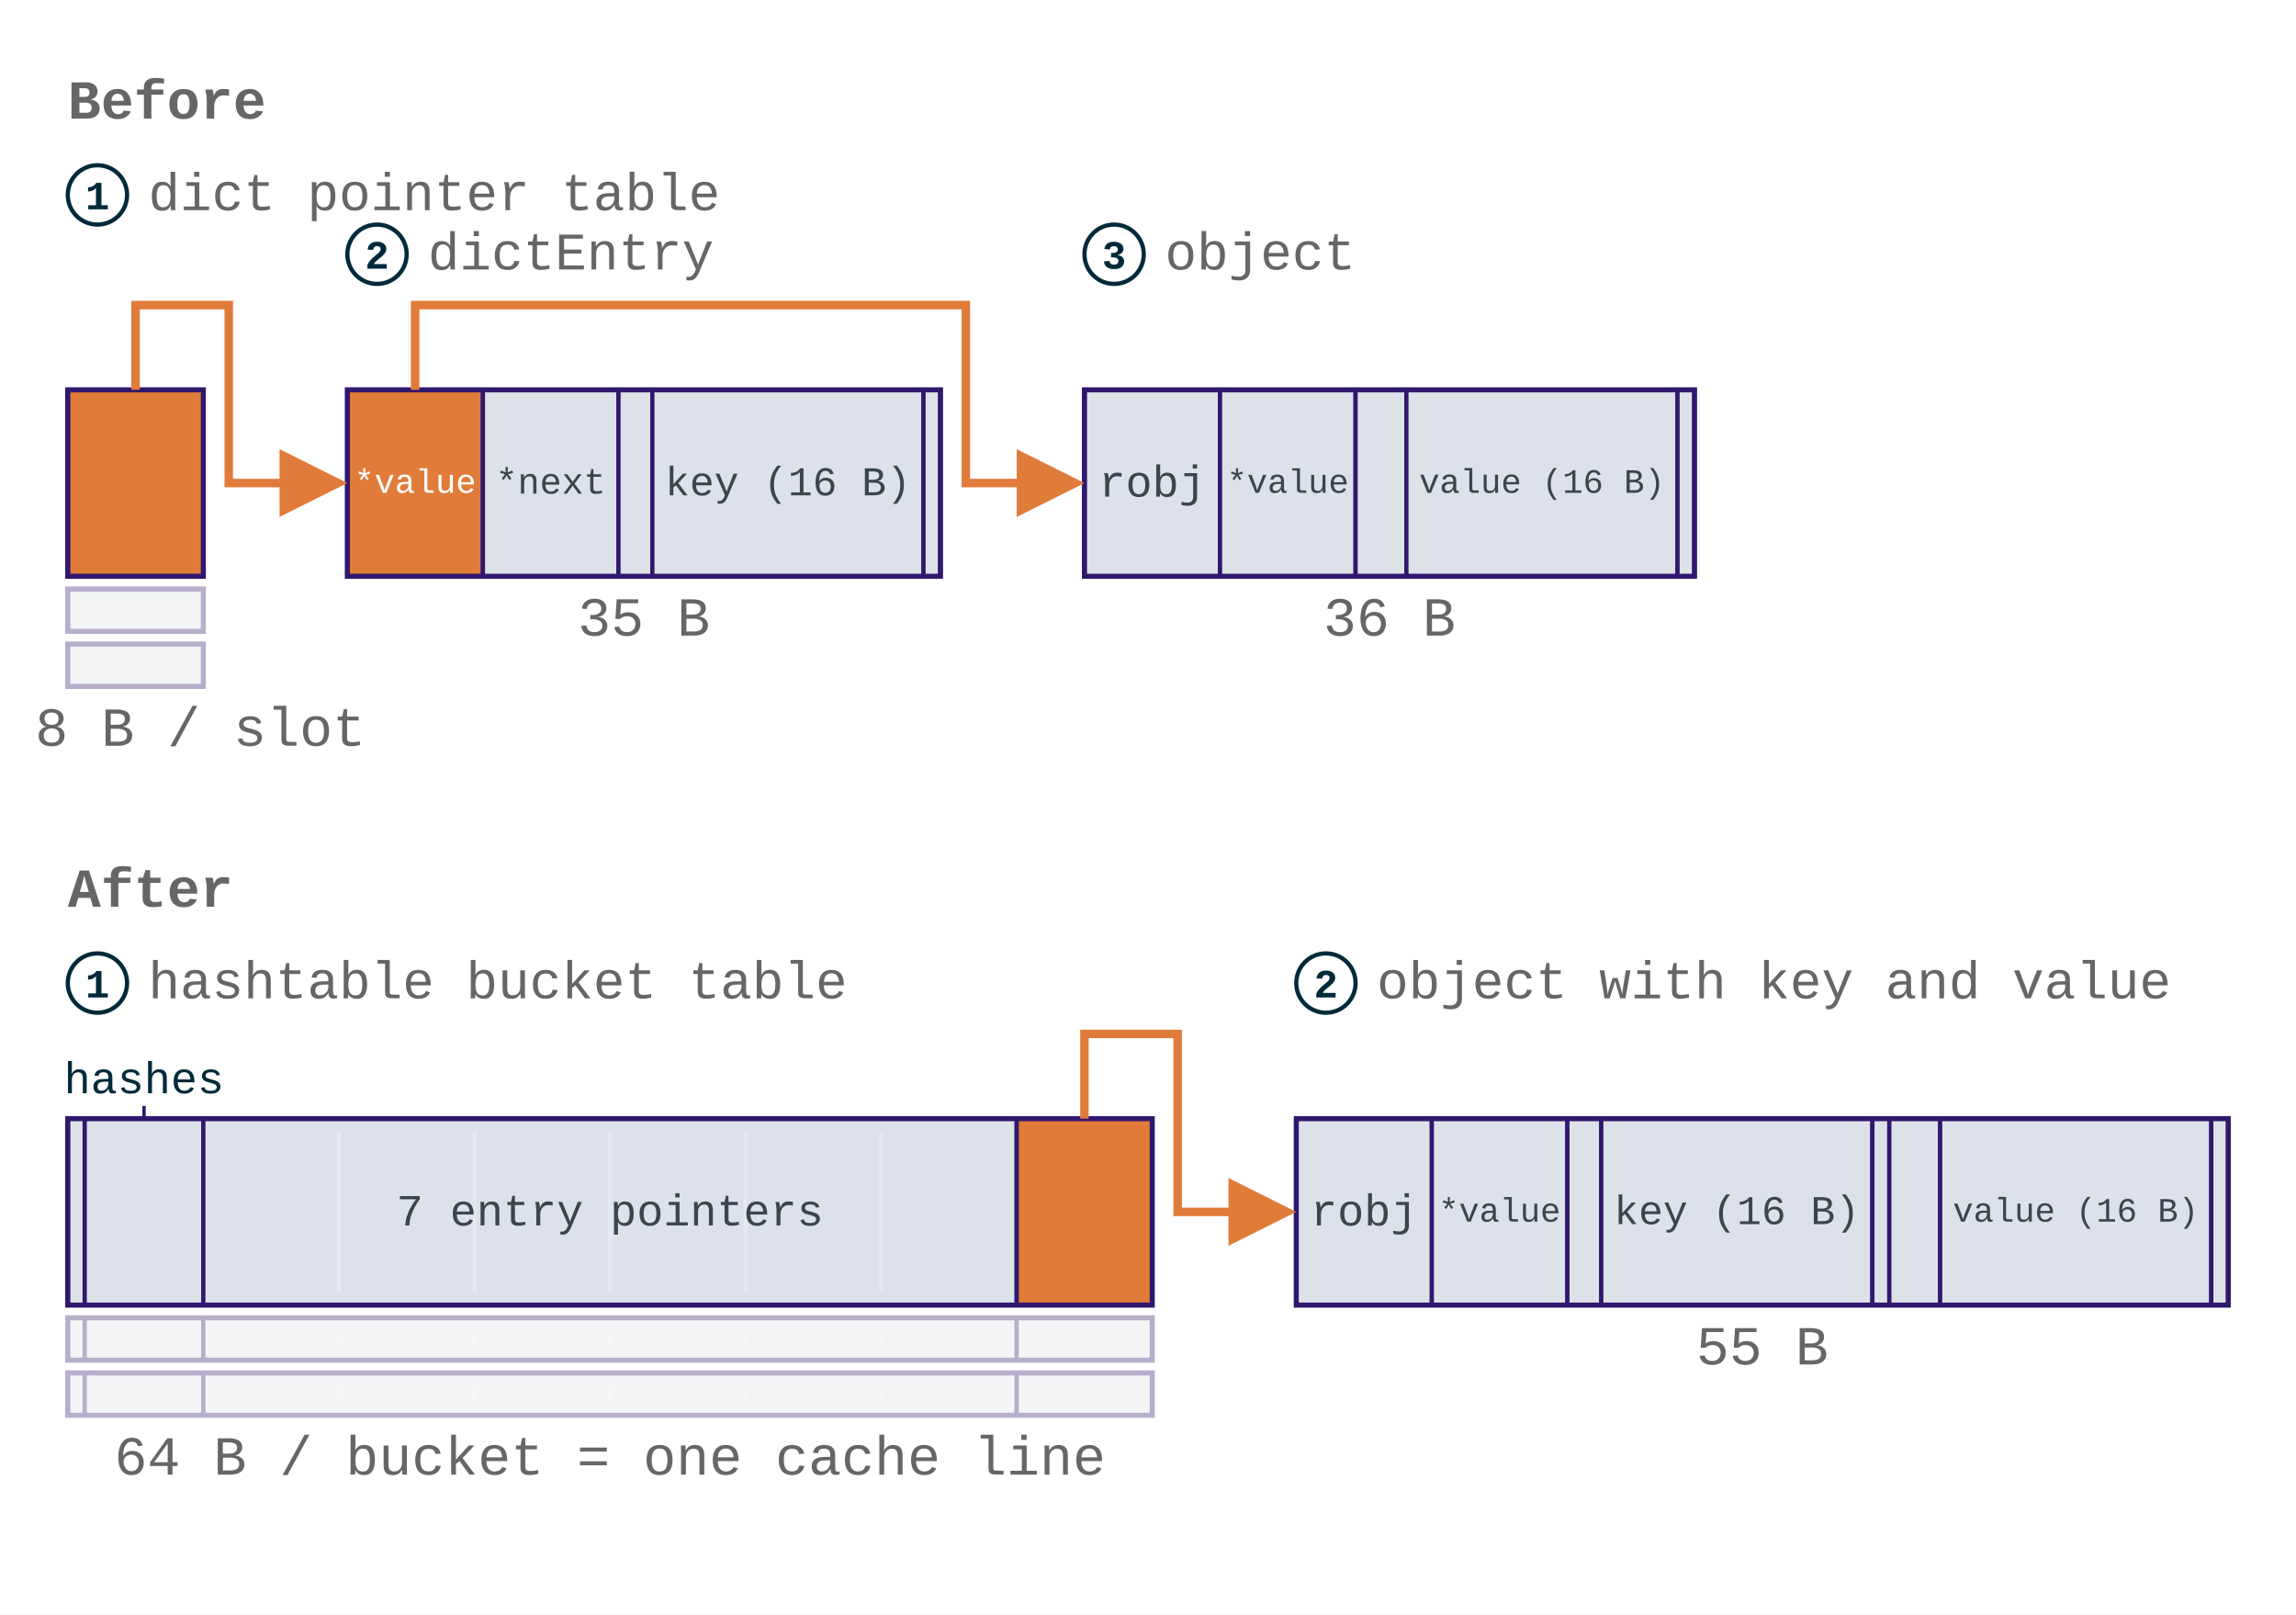
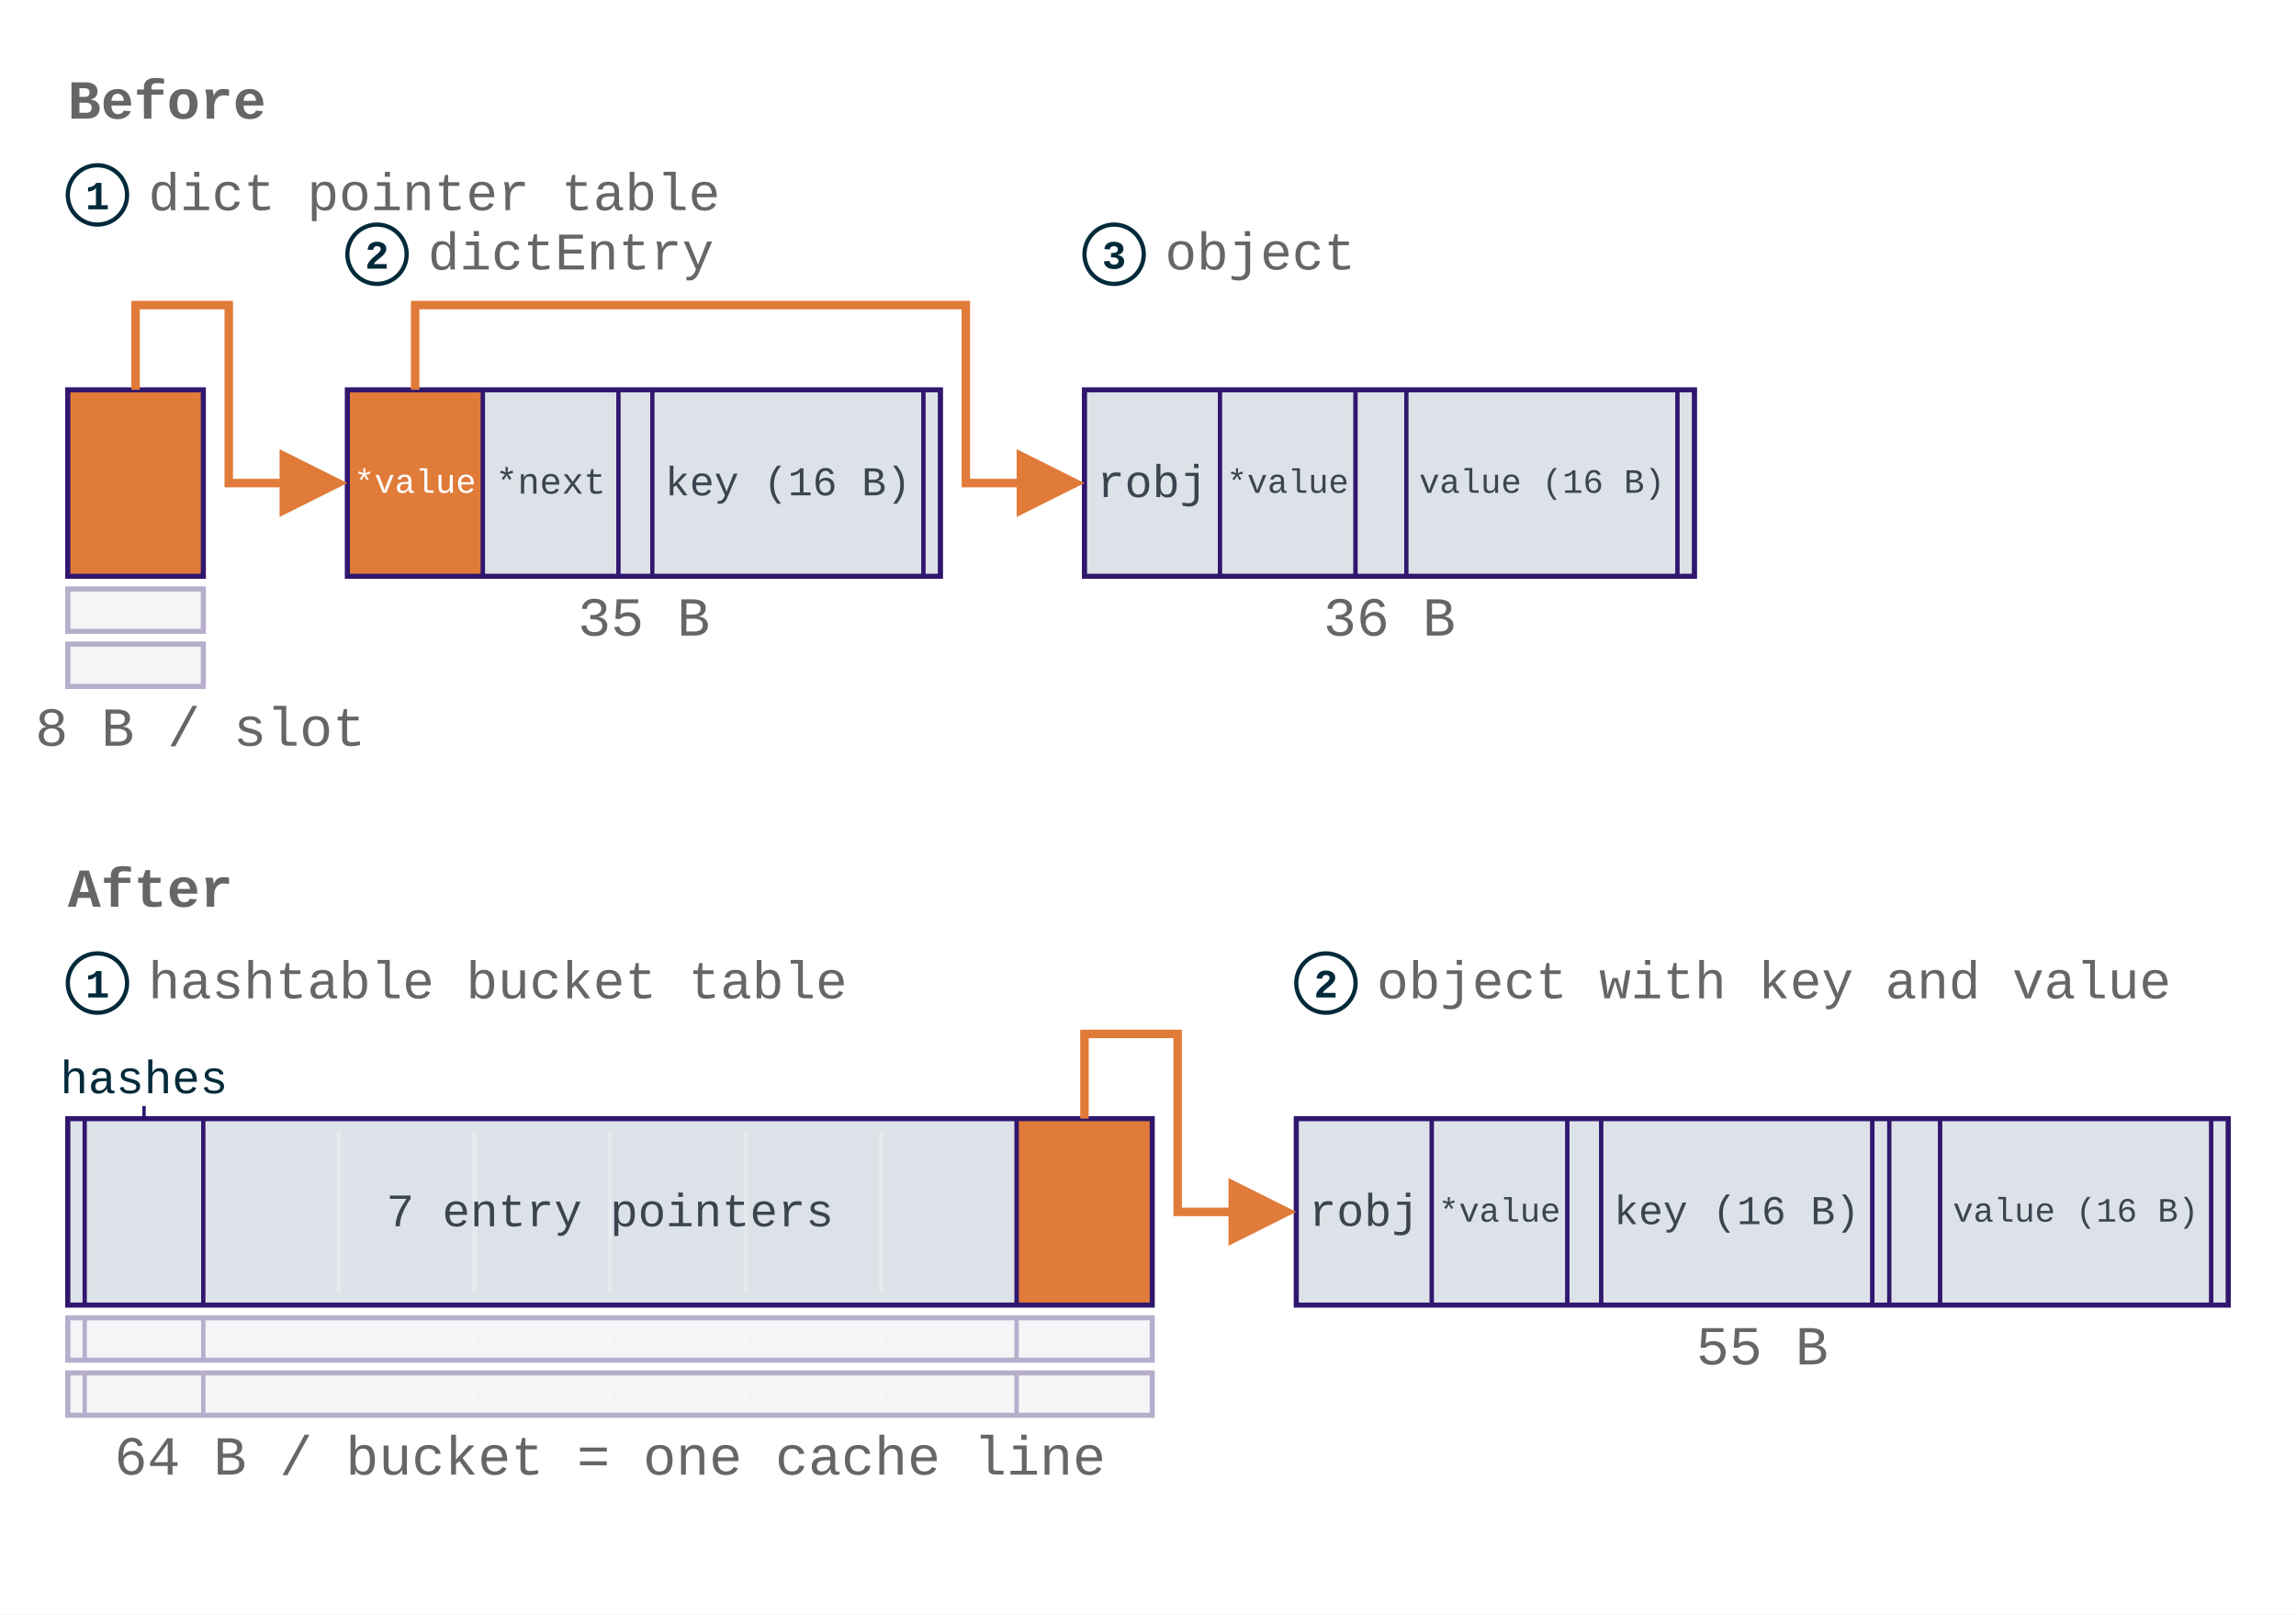
<svg xmlns="http://www.w3.org/2000/svg" width="542" viewBox="0 0 542 381" font-family="'Fira Mono', Consolas, Menlo, Monaco, 'Courier New', monospace">
  <defs>
    <defs>
      <pattern id="fd-hatch" width="6" height="6" patternTransform="rotate(45)" patternUnits="userSpaceOnUse">
        <rect class="fd-hatch-background" fill="#f5f7f7" width="6" height="6" />
        <line class="fd-hatch-lines" stroke="#b9c2cc" stroke-width="1.5" x1="0" y1="0" x2="0" y2="6" />
      </pattern>
    </defs>
    <marker id="arrowhead" markerWidth="8" markerHeight="8" refX="7" refY="4" orient="auto">
      <path d="M0,0 L8,4 L0,8 z" fill="#e07b39" />
    </marker>
  </defs>
  <rect width="542" height="381" fill="#ffffff" />
  <text x="16.0" y="28.0" font-family="'Fira Mono', Consolas, Menlo, Monaco, 'Courier New', monospace" font-size="13" font-weight="bold" fill="#666666" text-anchor="start">Before</text>
  <g transform="translate(16.00 92.00)">
    <rect class="fd-role-pointer" fill="#e07b39" stroke="#30176e" stroke-width="1" x="0.0" y="0.0" width="32.0" height="44" rx="0" />
  </g>
  <rect x="16.0" y="92.0" width="32.0" height="44.0" fill="none" stroke="#30176e" stroke-width="1.2" />
  <g opacity="0.35">
    <g transform="translate(16.00 139.00)">
      <rect class="fd-role-overhead" fill="#dde2e8" stroke="#30176e" stroke-width="1" x="0.0" y="0.0" width="32.0" height="10" rx="0" />
    </g>
    <rect x="16.0" y="139.0" width="32.0" height="10.0" fill="none" stroke="#30176e" stroke-width="1.2" />
  </g>
  <g opacity="0.35">
    <g transform="translate(16.00 152.00)">
      <rect class="fd-role-overhead" fill="#dde2e8" stroke="#30176e" stroke-width="1" x="0.0" y="0.0" width="32.0" height="10" rx="0" />
    </g>
    <rect x="16.0" y="152.0" width="32.0" height="10.0" fill="none" stroke="#30176e" stroke-width="1.2" />
  </g>
  <text x="47.3" y="176.0" font-family="'Fira Mono', Consolas, Menlo, Monaco, 'Courier New', monospace" font-size="13" font-weight="normal" fill="#666666" text-anchor="middle">8 B / slot</text>
  <circle cx="23.0" cy="46.0" r="7" fill="#ffffff" stroke="#002a3a" stroke-width="1" />
  <text x="23.0" y="49.4" font-family="'Fira Mono', Consolas, Menlo, Monaco, 'Courier New', monospace" font-size="9.5" font-weight="bold" fill="#002a3a" text-anchor="middle">1</text>
  <text x="35.0" y="49.6" font-family="'Fira Mono', Consolas, Menlo, Monaco, 'Courier New', monospace" font-size="12.5" font-weight="normal" fill="#666666" text-anchor="start">dict pointer table</text>
  <g transform="translate(82.00 92.00)">
    <rect class="fd-role-pointer" fill="#e07b39" stroke="#30176e" stroke-width="1" x="0.0" y="0.0" width="32.0" height="44" rx="0" />
    <rect class="fd-role-overhead" fill="#dde2e8" stroke="#30176e" stroke-width="1" x="32.0" y="0.0" width="32.0" height="44" rx="0" />
    <rect class="fd-role-overhead" fill="#dde2e8" stroke="#30176e" stroke-width="1" x="64.0" y="0.0" width="8.0" height="44" rx="0" />
    <rect class="fd-role-overhead" fill="#dde2e8" stroke="#30176e" stroke-width="1" x="72.0" y="0.0" width="64.0" height="44" rx="0" />
    <rect class="fd-role-overhead" fill="#dde2e8" stroke="#30176e" stroke-width="1" x="136.0" y="0.0" width="4.0" height="44" rx="0" />
  </g>
  <rect x="82.0" y="92.0" width="140.0" height="44.0" fill="none" stroke="#30176e" stroke-width="1.2" />
  <text x="98.0" y="116.3" font-family="'Fira Mono', Consolas, Menlo, Monaco, 'Courier New', monospace" font-size="8.0" font-weight="normal" fill="#ffffff" text-anchor="middle">*value</text>
  <text x="130.0" y="116.5" font-family="'Fira Mono', Consolas, Menlo, Monaco, 'Courier New', monospace" font-size="8.667" font-weight="normal" fill="#3a4550" text-anchor="middle">*next</text>
  <text x="186.0" y="116.9" font-family="'Fira Mono', Consolas, Menlo, Monaco, 'Courier New', monospace" font-size="9.667" font-weight="normal" fill="#3a4550" text-anchor="middle">key (16 B)</text>
  <text x="152.0" y="150.0" font-family="'Fira Mono', Consolas, Menlo, Monaco, 'Courier New', monospace" font-size="13" font-weight="normal" fill="#666666" text-anchor="middle">35 B</text>
  <circle cx="89.0" cy="60.0" r="7" fill="#ffffff" stroke="#002a3a" stroke-width="1" />
  <text x="89.0" y="63.4" font-family="'Fira Mono', Consolas, Menlo, Monaco, 'Courier New', monospace" font-size="9.5" font-weight="bold" fill="#002a3a" text-anchor="middle">2</text>
  <text x="101.0" y="63.6" font-family="'Fira Mono', Consolas, Menlo, Monaco, 'Courier New', monospace" font-size="12.5" font-weight="normal" fill="#666666" text-anchor="start">dictEntry</text>
  <g transform="translate(256.00 92.00)">
    <rect class="fd-role-overhead" fill="#dde2e8" stroke="#30176e" stroke-width="1" x="0.0" y="0.0" width="32.0" height="44" rx="0" />
    <rect class="fd-role-overhead" fill="#dde2e8" stroke="#30176e" stroke-width="1" x="32.0" y="0.0" width="32.0" height="44" rx="0" />
    <rect class="fd-role-overhead" fill="#dde2e8" stroke="#30176e" stroke-width="1" x="64.0" y="0.0" width="12.0" height="44" rx="0" />
    <rect class="fd-role-overhead" fill="#dde2e8" stroke="#30176e" stroke-width="1" x="76.0" y="0.0" width="64.0" height="44" rx="0" />
    <rect class="fd-role-overhead" fill="#dde2e8" stroke="#30176e" stroke-width="1" x="140.0" y="0.0" width="4.0" height="44" rx="0" />
  </g>
  <rect x="256.0" y="92.0" width="144.0" height="44.0" fill="none" stroke="#30176e" stroke-width="1.2" />
-   <text x="272.0" y="117.2" font-family="'Fira Mono', Consolas, Menlo, Monaco, 'Courier New', monospace" font-size="10.5" font-weight="normal" fill="#3a4550" text-anchor="middle">robj</text>
+   <text x="272.0" y="117.3" font-family="'Fira Mono', Consolas, Menlo, Monaco, 'Courier New', monospace" font-size="10.833" font-weight="normal" fill="#3a4550" text-anchor="middle">robj</text>
  <text x="304.0" y="116.3" font-family="'Fira Mono', Consolas, Menlo, Monaco, 'Courier New', monospace" font-size="8.0" font-weight="normal" fill="#3a4550" text-anchor="middle">*value</text>
  <text x="364.0" y="116.3" font-family="'Fira Mono', Consolas, Menlo, Monaco, 'Courier New', monospace" font-size="8.056" font-weight="normal" fill="#3a4550" text-anchor="middle">value (16 B)</text>
  <text x="328.0" y="150.0" font-family="'Fira Mono', Consolas, Menlo, Monaco, 'Courier New', monospace" font-size="13" font-weight="normal" fill="#666666" text-anchor="middle">36 B</text>
  <circle cx="263.0" cy="60.0" r="7" fill="#ffffff" stroke="#002a3a" stroke-width="1" />
  <text x="263.0" y="63.4" font-family="'Fira Mono', Consolas, Menlo, Monaco, 'Courier New', monospace" font-size="9.5" font-weight="bold" fill="#002a3a" text-anchor="middle">3</text>
  <text x="275.0" y="63.6" font-family="'Fira Mono', Consolas, Menlo, Monaco, 'Courier New', monospace" font-size="12.5" font-weight="normal" fill="#666666" text-anchor="start">object</text>
  <path d="M32.0,92.0 L32.0,72.0 L54.0,72.0 L54.0,114.0 L80.0,114.0" stroke="#e07b39" stroke-width="2" fill="none" marker-end="url(#arrowhead)" />
  <path d="M98.0,92.0 L98.0,72.0 L228.0,72.0 L228.0,114.0 L254.0,114.0" stroke="#e07b39" stroke-width="2" fill="none" marker-end="url(#arrowhead)" />
  <text x="16.0" y="214.0" font-family="'Fira Mono', Consolas, Menlo, Monaco, 'Courier New', monospace" font-size="13" font-weight="bold" fill="#666666" text-anchor="start">After</text>
  <g transform="translate(16.00 264.00)">
    <rect class="fd-role-overhead" fill="#dde2e8" stroke="#30176e" stroke-width="1" x="0.0" y="0.0" width="4.0" height="44" rx="0" />
    <rect class="fd-role-overhead" fill="#dde2e8" stroke="#30176e" stroke-width="1" x="4.0" y="0.0" width="28.0" height="44" rx="0" />
    <rect class="fd-role-overhead" fill="#dde2e8" stroke="#30176e" stroke-width="1" x="32.0" y="0.0" width="192.0" height="44" rx="0" />
    <line class="fd-subdivision-line" stroke="#ffffff" stroke-width="1" opacity="0.25" x1="64.0" y1="3.0" x2="64.0" y2="41.0" />
    <line class="fd-subdivision-line" stroke="#ffffff" stroke-width="1" opacity="0.25" x1="96.0" y1="3.0" x2="96.0" y2="41.0" />
    <line class="fd-subdivision-line" stroke="#ffffff" stroke-width="1" opacity="0.25" x1="128.0" y1="3.0" x2="128.0" y2="41.0" />
    <line class="fd-subdivision-line" stroke="#ffffff" stroke-width="1" opacity="0.25" x1="160.0" y1="3.0" x2="160.0" y2="41.0" />
    <line class="fd-subdivision-line" stroke="#ffffff" stroke-width="1" opacity="0.25" x1="192.0" y1="3.0" x2="192.0" y2="41.0" />
    <rect class="fd-role-pointer" fill="#e07b39" stroke="#30176e" stroke-width="1" x="224.0" y="0.0" width="32.0" height="44" rx="0" />
  </g>
  <rect x="16.0" y="264.0" width="256.0" height="44.0" fill="none" stroke="#30176e" stroke-width="1.2" />
  <path d="M34.0,264.0 L34.0,261.0" stroke="#30176e" stroke-width="0.8" fill="none" />
-   <text x="34.0" y="258.0" font-family="'Fira Mono', Consolas, Menlo, Monaco, 'Courier New', monospace" font-size="10.5" font-weight="normal" fill="#002a3a" text-anchor="middle">hashes</text>
-   <text x="144.0" y="289.2" font-family="'Fira Mono', Consolas, Menlo, Monaco, 'Courier New', monospace" font-size="10.5" font-weight="normal" fill="#3a4550" text-anchor="middle">7 entry pointers</text>
+   <text x="34.0" y="258.0" font-family="'Fira Mono', Consolas, Menlo, Monaco, 'Courier New', monospace" font-size="11" font-weight="normal" fill="#002a3a" text-anchor="middle">hashes</text>
+   <text x="144.0" y="289.4" font-family="'Fira Mono', Consolas, Menlo, Monaco, 'Courier New', monospace" font-size="11" font-weight="normal" fill="#3a4550" text-anchor="middle">7 entry pointers</text>
  <g opacity="0.35">
    <g transform="translate(16.00 311.00)">
      <rect class="fd-role-overhead" fill="#dde2e8" stroke="#30176e" stroke-width="1" x="0.0" y="0.0" width="4.0" height="10" rx="0" />
      <rect class="fd-role-overhead" fill="#dde2e8" stroke="#30176e" stroke-width="1" x="4.0" y="0.0" width="28.0" height="10" rx="0" />
      <rect class="fd-role-overhead" fill="#dde2e8" stroke="#30176e" stroke-width="1" x="32.0" y="0.0" width="192.0" height="10" rx="0" />
      <line class="fd-subdivision-line" stroke="#ffffff" stroke-width="1" opacity="0.25" x1="64.0" y1="3.0" x2="64.0" y2="7.0" />
      <line class="fd-subdivision-line" stroke="#ffffff" stroke-width="1" opacity="0.25" x1="96.0" y1="3.0" x2="96.0" y2="7.0" />
      <line class="fd-subdivision-line" stroke="#ffffff" stroke-width="1" opacity="0.25" x1="128.0" y1="3.0" x2="128.0" y2="7.0" />
      <line class="fd-subdivision-line" stroke="#ffffff" stroke-width="1" opacity="0.25" x1="160.0" y1="3.0" x2="160.0" y2="7.0" />
      <line class="fd-subdivision-line" stroke="#ffffff" stroke-width="1" opacity="0.25" x1="192.0" y1="3.0" x2="192.0" y2="7.0" />
      <rect class="fd-role-overhead" fill="#dde2e8" stroke="#30176e" stroke-width="1" x="224.0" y="0.0" width="32.0" height="10" rx="0" />
    </g>
    <rect x="16.0" y="311.0" width="256.0" height="10.0" fill="none" stroke="#30176e" stroke-width="1.2" />
  </g>
  <g opacity="0.35">
    <g transform="translate(16.00 324.00)">
      <rect class="fd-role-overhead" fill="#dde2e8" stroke="#30176e" stroke-width="1" x="0.0" y="0.0" width="4.0" height="10" rx="0" />
      <rect class="fd-role-overhead" fill="#dde2e8" stroke="#30176e" stroke-width="1" x="4.0" y="0.0" width="28.0" height="10" rx="0" />
      <rect class="fd-role-overhead" fill="#dde2e8" stroke="#30176e" stroke-width="1" x="32.0" y="0.0" width="192.0" height="10" rx="0" />
      <line class="fd-subdivision-line" stroke="#ffffff" stroke-width="1" opacity="0.25" x1="64.0" y1="3.0" x2="64.0" y2="7.0" />
      <line class="fd-subdivision-line" stroke="#ffffff" stroke-width="1" opacity="0.25" x1="96.0" y1="3.0" x2="96.0" y2="7.0" />
      <line class="fd-subdivision-line" stroke="#ffffff" stroke-width="1" opacity="0.25" x1="128.0" y1="3.0" x2="128.0" y2="7.0" />
      <line class="fd-subdivision-line" stroke="#ffffff" stroke-width="1" opacity="0.25" x1="160.0" y1="3.0" x2="160.0" y2="7.0" />
      <line class="fd-subdivision-line" stroke="#ffffff" stroke-width="1" opacity="0.25" x1="192.0" y1="3.0" x2="192.0" y2="7.0" />
      <rect class="fd-role-overhead" fill="#dde2e8" stroke="#30176e" stroke-width="1" x="224.0" y="0.0" width="32.0" height="10" rx="0" />
    </g>
    <rect x="16.0" y="324.0" width="256.0" height="10.0" fill="none" stroke="#30176e" stroke-width="1.2" />
  </g>
  <text x="144.0" y="348.0" font-family="'Fira Mono', Consolas, Menlo, Monaco, 'Courier New', monospace" font-size="13" font-weight="normal" fill="#666666" text-anchor="middle">64 B / bucket = one cache line</text>
  <circle cx="23.0" cy="232.0" r="7" fill="#ffffff" stroke="#002a3a" stroke-width="1" />
  <text x="23.0" y="235.4" font-family="'Fira Mono', Consolas, Menlo, Monaco, 'Courier New', monospace" font-size="9.5" font-weight="bold" fill="#002a3a" text-anchor="middle">1</text>
  <text x="35.0" y="235.6" font-family="'Fira Mono', Consolas, Menlo, Monaco, 'Courier New', monospace" font-size="12.5" font-weight="normal" fill="#666666" text-anchor="start">hashtable bucket table</text>
  <g transform="translate(306.00 264.00)">
    <rect class="fd-role-overhead" fill="#dde2e8" stroke="#30176e" stroke-width="1" x="0.0" y="0.0" width="32.0" height="44" rx="0" />
    <rect class="fd-role-overhead" fill="#dde2e8" stroke="#30176e" stroke-width="1" x="32.0" y="0.0" width="32.0" height="44" rx="0" />
    <rect class="fd-role-overhead" fill="#dde2e8" stroke="#30176e" stroke-width="1" x="64.0" y="0.0" width="8.0" height="44" rx="0" />
    <rect class="fd-role-overhead" fill="#dde2e8" stroke="#30176e" stroke-width="1" x="72.0" y="0.0" width="64.0" height="44" rx="0" />
    <rect class="fd-role-overhead" fill="#dde2e8" stroke="#30176e" stroke-width="1" x="136.0" y="0.0" width="4.0" height="44" rx="0" />
    <rect class="fd-role-overhead" fill="#dde2e8" stroke="#30176e" stroke-width="1" x="140.0" y="0.0" width="12.0" height="44" rx="0" />
    <rect class="fd-role-overhead" fill="#dde2e8" stroke="#30176e" stroke-width="1" x="152.0" y="0.0" width="64.0" height="44" rx="0" />
    <rect class="fd-role-overhead" fill="#dde2e8" stroke="#30176e" stroke-width="1" x="216.0" y="0.0" width="4.0" height="44" rx="0" />
  </g>
  <rect x="306.0" y="264.0" width="220.0" height="44.0" fill="none" stroke="#30176e" stroke-width="1.2" />
-   <text x="322.0" y="289.2" font-family="'Fira Mono', Consolas, Menlo, Monaco, 'Courier New', monospace" font-size="10.5" font-weight="normal" fill="#3a4550" text-anchor="middle">robj</text>
+   <text x="322.0" y="289.3" font-family="'Fira Mono', Consolas, Menlo, Monaco, 'Courier New', monospace" font-size="10.833" font-weight="normal" fill="#3a4550" text-anchor="middle">robj</text>
  <text x="354.0" y="288.3" font-family="'Fira Mono', Consolas, Menlo, Monaco, 'Courier New', monospace" font-size="8.0" font-weight="normal" fill="#3a4550" text-anchor="middle">*value</text>
  <text x="410.0" y="288.9" font-family="'Fira Mono', Consolas, Menlo, Monaco, 'Courier New', monospace" font-size="9.667" font-weight="normal" fill="#3a4550" text-anchor="middle">key (16 B)</text>
  <text x="490.0" y="288.3" font-family="'Fira Mono', Consolas, Menlo, Monaco, 'Courier New', monospace" font-size="8.056" font-weight="normal" fill="#3a4550" text-anchor="middle">value (16 B)</text>
  <text x="416.0" y="322.0" font-family="'Fira Mono', Consolas, Menlo, Monaco, 'Courier New', monospace" font-size="13" font-weight="normal" fill="#666666" text-anchor="middle">55 B</text>
  <circle cx="313.0" cy="232.0" r="7" fill="#ffffff" stroke="#002a3a" stroke-width="1" />
  <text x="313.0" y="235.4" font-family="'Fira Mono', Consolas, Menlo, Monaco, 'Courier New', monospace" font-size="9.5" font-weight="bold" fill="#002a3a" text-anchor="middle">2</text>
  <text x="325.0" y="235.6" font-family="'Fira Mono', Consolas, Menlo, Monaco, 'Courier New', monospace" font-size="12.5" font-weight="normal" fill="#666666" text-anchor="start">object with key and value</text>
  <path d="M256.0,264.0 L256.0,244.0 L278.0,244.0 L278.0,286.0 L304.0,286.0" stroke="#e07b39" stroke-width="2" fill="none" marker-end="url(#arrowhead)" />
</svg>
